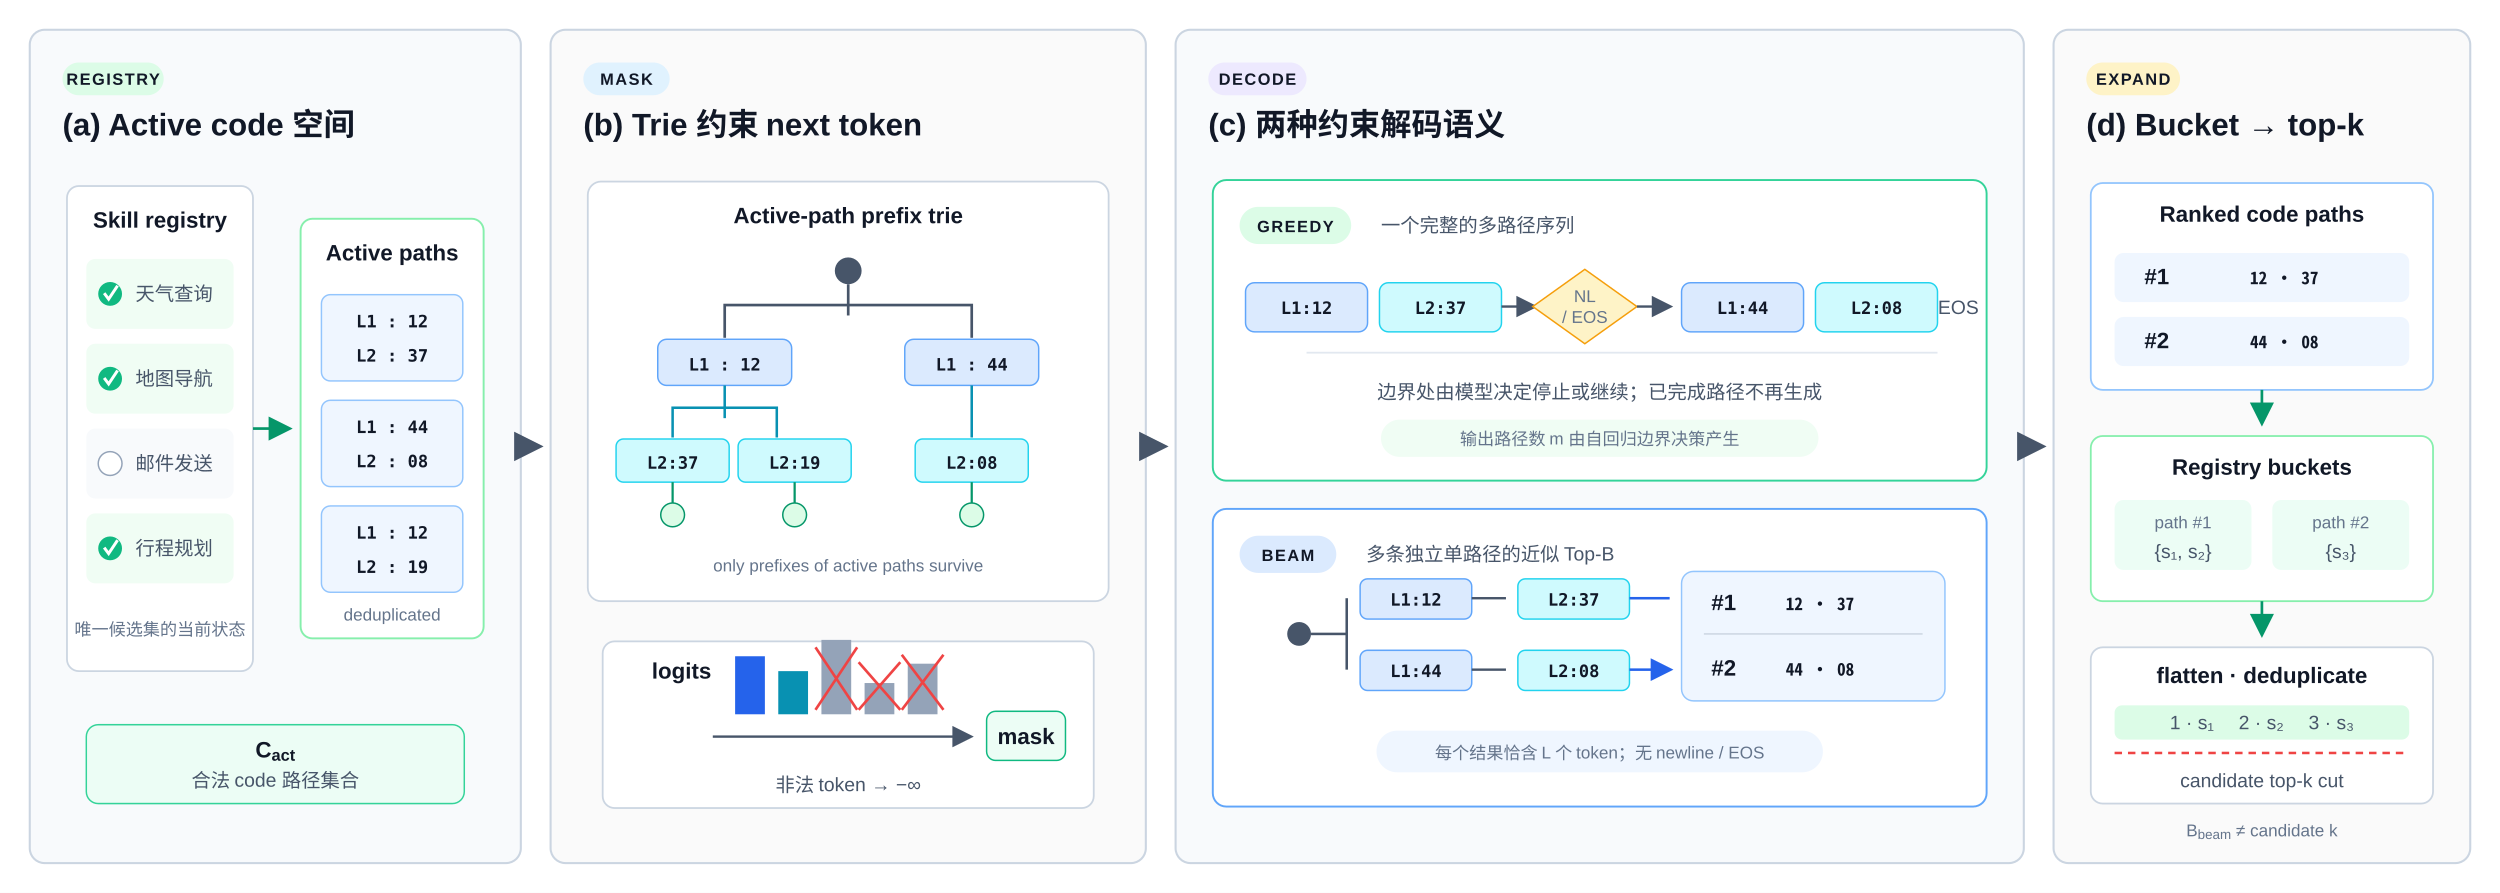
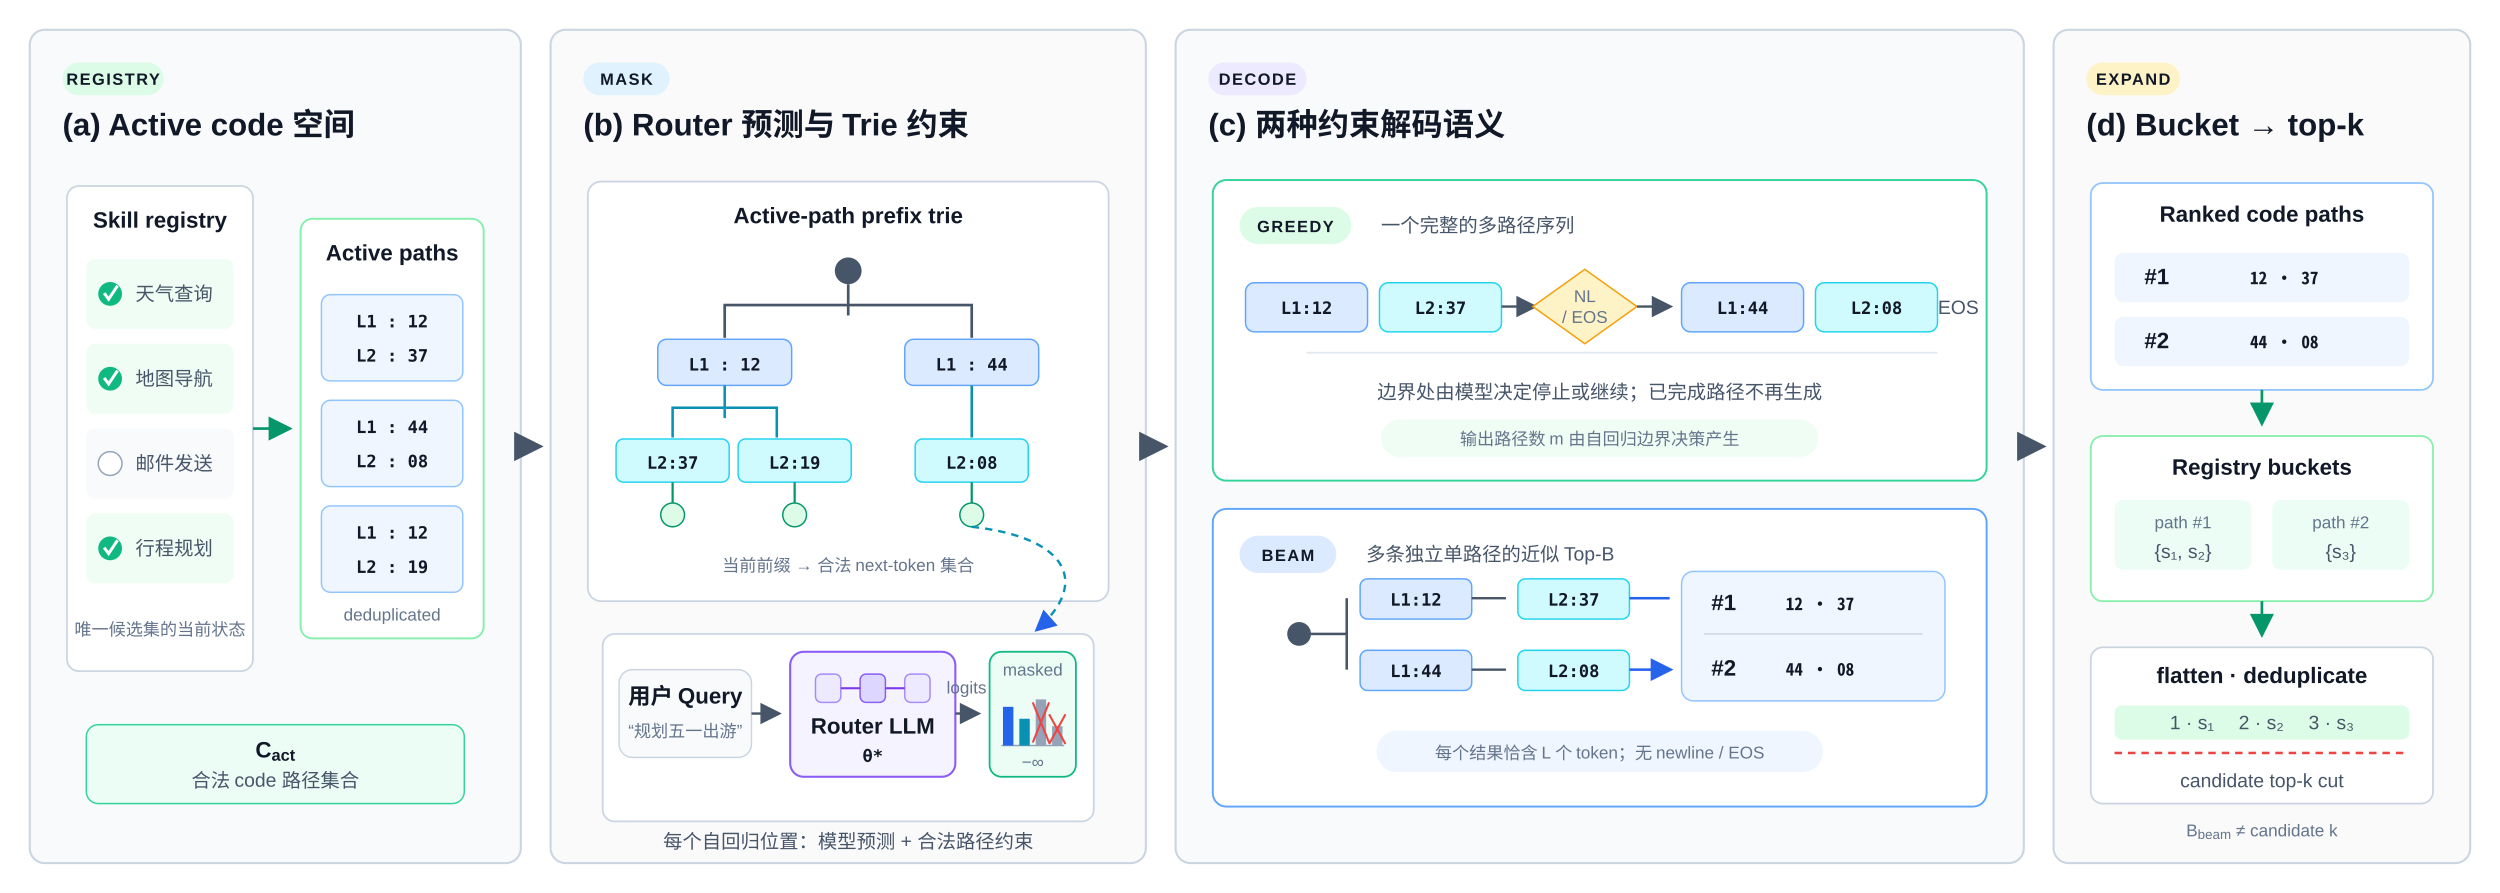
<svg xmlns="http://www.w3.org/2000/svg" xml:lang="zh-CN" width="1680" height="600" viewBox="0 0 1680 600" role="img" aria-labelledby="title desc">
  <defs>
    <marker id="arrow" markerWidth="9" markerHeight="9" refX="7.5" refY="4.5" orient="auto" markerUnits="strokeWidth">
      <path d="M0,0 L9,4.5 L0,9 z" fill="#475569" />
    </marker>
    <marker id="arrow-green" markerWidth="9" markerHeight="9" refX="7.5" refY="4.5" orient="auto" markerUnits="strokeWidth">
      <path d="M0,0 L9,4.5 L0,9 z" fill="#059669" />
    </marker>
    <marker id="arrow-blue" markerWidth="9" markerHeight="9" refX="7.5" refY="4.5" orient="auto" markerUnits="strokeWidth">
      <path d="M0,0 L9,4.5 L0,9 z" fill="#2563eb" />
    </marker>
    <style>
      text { font-family: Arial, "Noto Sans CJK SC", "Microsoft YaHei", sans-serif; fill: #111827; }
      .panel-title { font-size: 21px; font-weight: 700; }
      .phase { font-size: 11px; font-weight: 700; letter-spacing: 1px; }
      .label { font-size: 15px; font-weight: 650; }
      .small { font-size: 13px; font-weight: 500; fill: #475569; }
      .tiny { font-size: 11.5px; font-weight: 500; fill: #64748b; }
      .mono { font-family: "SFMono-Regular", Consolas, monospace; font-size: 11.5px; font-weight: 600; }
    </style>
  </defs>
  <rect width="1680" height="600" fill="#ffffff" />
  <rect x="20" y="20" width="330" height="560" rx="10" fill="#f8fafc" stroke="#cbd5e1" stroke-width="1.4" />
  <rect x="370" y="20" width="400" height="560" rx="10" fill="#fafafa" stroke="#cbd5e1" stroke-width="1.4" />
  <rect x="790" y="20" width="570" height="560" rx="10" fill="#f8fafc" stroke="#cbd5e1" stroke-width="1.4" />
  <rect x="1380" y="20" width="280" height="560" rx="10" fill="#fafafa" stroke="#cbd5e1" stroke-width="1.4" />
  <path d="M350 300 H362" fill="none" stroke="#94a3b8" stroke-width="2.2" marker-end="url(#arrow)" />
  <path d="M770 300 H782" fill="none" stroke="#94a3b8" stroke-width="2.2" marker-end="url(#arrow)" />
  <path d="M1360 300 H1372" fill="none" stroke="#94a3b8" stroke-width="2.2" marker-end="url(#arrow)" />
  <rect x="42" y="42" width="68" height="22" rx="11" fill="#dcfce7" />
  <text x="76" y="57" text-anchor="middle" class="phase" fill="#047857">REGISTRY</text>
  <text x="42" y="91" class="panel-title">(a) Active code 空间</text>
  <rect x="45" y="125" width="125" height="326" rx="8" fill="#ffffff" stroke="#cbd5e1" stroke-width="1.2" />
  <text x="107.5" y="153" text-anchor="middle" class="label">Skill registry</text>
  <rect x="58" y="174" width="99" height="47" rx="6" fill="#f0fdf4" />
  <circle cx="74" cy="197.5" r="8" fill="#10b981" />
  <path d="M70 197 L73 201 L79 192" fill="none" stroke="#ffffff" stroke-width="2" />
  <text x="117" y="202" text-anchor="middle" class="small">天气查询</text>
  <rect x="58" y="231" width="99" height="47" rx="6" fill="#f0fdf4" />
  <circle cx="74" cy="254.5" r="8" fill="#10b981" />
  <path d="M70 254 L73 258 L79 249" fill="none" stroke="#ffffff" stroke-width="2" />
  <text x="117" y="259" text-anchor="middle" class="small">地图导航</text>
  <rect x="58" y="288" width="99" height="47" rx="6" fill="#f8fafc" />
  <circle cx="74" cy="311.5" r="8" fill="#ffffff" stroke="#94a3b8" />
  <text x="117" y="316" text-anchor="middle" class="small">邮件发送</text>
  <rect x="58" y="345" width="99" height="47" rx="6" fill="#f0fdf4" />
  <circle cx="74" cy="368.5" r="8" fill="#10b981" />
  <path d="M70 368 L73 372 L79 363" fill="none" stroke="#ffffff" stroke-width="2" />
  <text x="117" y="373" text-anchor="middle" class="small">行程规划</text>
  <text x="107.5" y="427" text-anchor="middle" class="tiny">唯一候选集的当前状态</text>
  <path d="M170 288 H194" fill="none" stroke="#059669" stroke-width="1.8" marker-end="url(#arrow-green)" />
  <rect x="202" y="147" width="123" height="282" rx="8" fill="#ffffff" stroke="#86efac" stroke-width="1.3" />
  <text x="263.5" y="175" text-anchor="middle" class="label">Active paths</text>
  <rect x="216" y="198" width="95" height="58" rx="6" fill="#eff6ff" stroke="#93c5fd" />
  <text x="263.5" y="220" text-anchor="middle" class="mono">L1 : 12</text>
  <text x="263.5" y="243" text-anchor="middle" class="mono">L2 : 37</text>
  <rect x="216" y="269" width="95" height="58" rx="6" fill="#eff6ff" stroke="#93c5fd" />
  <text x="263.5" y="291" text-anchor="middle" class="mono">L1 : 44</text>
  <text x="263.5" y="314" text-anchor="middle" class="mono">L2 : 08</text>
  <rect x="216" y="340" width="95" height="58" rx="6" fill="#eff6ff" stroke="#93c5fd" />
  <text x="263.5" y="362" text-anchor="middle" class="mono">L1 : 12</text>
  <text x="263.5" y="385" text-anchor="middle" class="mono">L2 : 19</text>
  <text x="263.5" y="417" text-anchor="middle" class="tiny">deduplicated</text>
  <rect x="58" y="487" width="254" height="53" rx="8" fill="#ecfdf5" stroke="#34d399" />
  <text x="185" y="509" text-anchor="middle" class="label">C<tspan baseline-shift="sub" font-size="11">act</tspan>
  </text>
  <text x="185" y="529" text-anchor="middle" class="small">合法 code 路径集合</text>
  <rect x="392" y="42" width="58" height="22" rx="11" fill="#e0f2fe" />
  <text x="421" y="57" text-anchor="middle" class="phase" fill="#0369a1">MASK</text>
-   <text x="392" y="91" class="panel-title">(b) Trie 约束 next token</text>
+   <text x="392" y="91" class="panel-title">(b) Router 预测与 Trie 约束</text>
  <rect x="395" y="122" width="350" height="282" rx="9" fill="#ffffff" stroke="#cbd5e1" stroke-width="1.2" />
  <text x="570" y="150" text-anchor="middle" class="label">Active-path prefix trie</text>
  <circle cx="570" cy="182" r="9" fill="#475569" />
  <path d="M570 191 V212 M570 205 H487 V227 M570 205 H653 V227" fill="none" stroke="#475569" stroke-width="1.8" />
  <rect x="442" y="228" width="90" height="31" rx="6" fill="#dbeafe" stroke="#60a5fa" />
  <text x="487" y="249" text-anchor="middle" class="mono">L1 : 12</text>
  <rect x="608" y="228" width="90" height="31" rx="6" fill="#dbeafe" stroke="#60a5fa" />
  <text x="653" y="249" text-anchor="middle" class="mono">L1 : 44</text>
  <path d="M487 259 V281 M487 274 H452 V294 M487 274 H522 V294 M653 259 V294" fill="none" stroke="#0891b2" stroke-width="1.7" />
  <rect x="414" y="295" width="76" height="29" rx="5" fill="#cffafe" stroke="#22d3ee" />
  <text x="452" y="315" text-anchor="middle" class="mono">L2:37</text>
  <rect x="496" y="295" width="76" height="29" rx="5" fill="#cffafe" stroke="#22d3ee" />
  <text x="534" y="315" text-anchor="middle" class="mono">L2:19</text>
  <rect x="615" y="295" width="76" height="29" rx="5" fill="#cffafe" stroke="#22d3ee" />
  <text x="653" y="315" text-anchor="middle" class="mono">L2:08</text>
  <circle cx="452" cy="346" r="8" fill="#dcfce7" stroke="#059669" />
  <circle cx="534" cy="346" r="8" fill="#dcfce7" stroke="#059669" />
  <circle cx="653" cy="346" r="8" fill="#dcfce7" stroke="#059669" />
  <path d="M452 324 V338 M534 324 V338 M653 324 V338" stroke="#059669" stroke-width="1.5" />
-   <text x="570" y="384" text-anchor="middle" class="tiny">only prefixes of active paths survive</text>
-   <rect x="405" y="431" width="330" height="112" rx="8" fill="#ffffff" stroke="#cbd5e1" stroke-width="1.2" />
-   <text x="438" y="456" class="label">logits</text>
-   <rect x="494" y="441" width="20" height="39" fill="#2563eb" />
-   <rect x="523" y="451" width="20" height="29" fill="#0891b2" />
-   <rect x="552" y="430" width="20" height="50" fill="#94a3b8" />
-   <rect x="581" y="459" width="20" height="21" fill="#94a3b8" />
-   <rect x="610" y="446" width="20" height="34" fill="#94a3b8" />
-   <path d="M548 435 L576 477 M576 435 L548 477 M577 445 L605 477 M605 445 L577 477 M606 440 L634 477 M634 440 L606 477" stroke="#ef4444" stroke-width="1.8" />
-   <path d="M479 495 H652" fill="none" stroke="#475569" stroke-width="1.6" marker-end="url(#arrow)" />
-   <rect x="663" y="478" width="53" height="33" rx="6" fill="#ecfdf5" stroke="#10b981" />
-   <text x="689.5" y="500" text-anchor="middle" class="label">mask</text>
-   <text x="570" y="532" text-anchor="middle" class="small">非法 token → −∞</text>
+   <text x="570" y="384" text-anchor="middle" class="tiny">当前前缀 → 合法 next-token 集合</text>
+   <path d="M653 354 C717 361 733 391 697 423" fill="none" stroke="#0891b2" stroke-width="1.6" stroke-dasharray="5 4" marker-end="url(#arrow-blue)" />
+   <rect x="405" y="426" width="330" height="126" rx="8" fill="#ffffff" stroke="#cbd5e1" stroke-width="1.2" />
+   <rect x="416" y="450" width="89" height="59" rx="9" fill="#f8fafc" stroke="#cbd5e1" />
+   <text x="460.5" y="473" text-anchor="middle" class="label">用户 Query</text>
+   <text x="460.5" y="495" text-anchor="middle" class="tiny">“规划五一出游”</text>
+   <path d="M505 479.5 H523" fill="none" stroke="#475569" stroke-width="1.6" marker-end="url(#arrow)" />
+   <rect x="531" y="438" width="111" height="84" rx="9" fill="#f5f3ff" stroke="#8b5cf6" stroke-width="1.4" />
+   <rect x="548" y="453" width="17" height="19" rx="4" fill="#ede9fe" stroke="#a78bfa" />
+   <rect x="578" y="453" width="17" height="19" rx="4" fill="#ddd6fe" stroke="#8b5cf6" />
+   <rect x="608" y="453" width="17" height="19" rx="4" fill="#ede9fe" stroke="#a78bfa" />
+   <path d="M565 462.5 H578 M595 462.5 H608" fill="none" stroke="#7c3aed" stroke-width="1.4" />
+   <text x="586.5" y="493" text-anchor="middle" class="label">Router LLM</text>
+   <text x="586.5" y="512" text-anchor="middle" class="mono">θ*</text>
+   <path d="M642 479.5 H657" fill="none" stroke="#475569" stroke-width="1.6" marker-end="url(#arrow)" />
+   <text x="649.5" y="466" text-anchor="middle" class="tiny">logits</text>
+   <rect x="665" y="438" width="58" height="84" rx="8" fill="#ecfdf5" stroke="#10b981" stroke-width="1.2" />
+   <text x="694" y="454" text-anchor="middle" class="tiny">masked</text>
+   <line x1="673" y1="501" x2="715" y2="501" stroke="#94a3b8" stroke-width="1" />
+   <rect x="674" y="475" width="7" height="26" fill="#2563eb" />
+   <rect x="685" y="483" width="7" height="18" fill="#0891b2" />
+   <rect x="696" y="470" width="7" height="31" fill="#94a3b8" />
+   <rect x="707" y="488" width="7" height="13" fill="#94a3b8" />
+   <path d="M694 472 L705 499 M705 472 L694 499 M705 480 L716 500 M716 480 L705 500" stroke="#ef4444" stroke-width="1.4" />
+   <text x="694" y="516" text-anchor="middle" class="tiny">−∞</text>
+   <text x="570" y="570" text-anchor="middle" class="small">每个自回归位置：模型预测 + 合法路径约束</text>
  <rect x="812" y="42" width="66" height="22" rx="11" fill="#ede9fe" />
  <text x="845" y="57" text-anchor="middle" class="phase" fill="#6d28d9">DECODE</text>
  <text x="812" y="91" class="panel-title">(c) 两种约束解码语义</text>
  <rect x="815" y="121" width="520" height="202" rx="9" fill="#ffffff" stroke="#34d399" stroke-width="1.3" />
  <rect x="833" y="139" width="75" height="25" rx="12.5" fill="#dcfce7" />
  <text x="870.5" y="156" text-anchor="middle" class="phase" fill="#047857">GREEDY</text>
  <text x="928" y="156" class="small">一个完整的多路径序列</text>
  <rect x="837" y="190" width="82" height="33" rx="6" fill="#dbeafe" stroke="#60a5fa" />
  <text x="878" y="211" text-anchor="middle" class="mono">L1:12</text>
  <rect x="927" y="190" width="82" height="33" rx="6" fill="#cffafe" stroke="#22d3ee" />
  <text x="968" y="211" text-anchor="middle" class="mono">L2:37</text>
  <path d="M1009 206 H1031" fill="none" stroke="#475569" stroke-width="1.6" marker-end="url(#arrow)" />
  <polygon points="1065,181 1100,206 1065,231 1030,206" fill="#fef3c7" stroke="#f59e0b" />
  <text x="1065" y="203" text-anchor="middle" class="tiny">NL</text>
  <text x="1065" y="217" text-anchor="middle" class="tiny">/ EOS</text>
  <path d="M1100 206 H1122" fill="none" stroke="#475569" stroke-width="1.6" marker-end="url(#arrow)" />
  <rect x="1130" y="190" width="82" height="33" rx="6" fill="#dbeafe" stroke="#60a5fa" />
  <text x="1171" y="211" text-anchor="middle" class="mono">L1:44</text>
  <rect x="1220" y="190" width="82" height="33" rx="6" fill="#cffafe" stroke="#22d3ee" />
  <text x="1261" y="211" text-anchor="middle" class="mono">L2:08</text>
  <text x="1316" y="211" text-anchor="middle" class="small">EOS</text>
  <path d="M878 237 H1302" stroke="#e2e8f0" stroke-width="1.2" />
  <text x="1075" y="268" text-anchor="middle" class="small">边界处由模型决定停止或继续；已完成路径不再生成</text>
  <rect x="928" y="282" width="294" height="25" rx="12.5" fill="#f0fdf4" />
  <text x="1075" y="299" text-anchor="middle" class="tiny">输出路径数 m 由自回归边界决策产生</text>
  <rect x="815" y="342" width="520" height="200" rx="9" fill="#ffffff" stroke="#60a5fa" stroke-width="1.3" />
  <rect x="833" y="360" width="65" height="25" rx="12.5" fill="#dbeafe" />
  <text x="865.5" y="377" text-anchor="middle" class="phase" fill="#1d4ed8">BEAM</text>
  <text x="918" y="377" class="small">多条独立单路径的近似 Top-B</text>
  <circle cx="873" cy="426" r="8" fill="#475569" />
  <path d="M881 426 H905 M905 426 V402 M905 426 V450" fill="none" stroke="#475569" stroke-width="1.7" />
  <rect x="914" y="389" width="75" height="27" rx="5" fill="#dbeafe" stroke="#60a5fa" />
  <text x="951.5" y="407" text-anchor="middle" class="mono">L1:12</text>
  <rect x="914" y="437" width="75" height="27" rx="5" fill="#dbeafe" stroke="#60a5fa" />
  <text x="951.5" y="455" text-anchor="middle" class="mono">L1:44</text>
  <path d="M989 402 H1012 M989 450 H1012" fill="none" stroke="#475569" stroke-width="1.6" />
  <rect x="1020" y="389" width="75" height="27" rx="5" fill="#cffafe" stroke="#22d3ee" />
  <text x="1057.5" y="407" text-anchor="middle" class="mono">L2:37</text>
  <rect x="1020" y="437" width="75" height="27" rx="5" fill="#cffafe" stroke="#22d3ee" />
  <text x="1057.5" y="455" text-anchor="middle" class="mono">L2:08</text>
  <path d="M1095 402 H1122 M1095 450 H1122" fill="none" stroke="#2563eb" stroke-width="1.7" marker-end="url(#arrow-blue)" />
  <rect x="1130" y="384" width="177" height="87" rx="8" fill="#eff6ff" stroke="#93c5fd" />
  <text x="1150" y="410" class="label">#1</text>
  <text x="1223" y="410" text-anchor="middle" class="mono">12 · 37</text>
  <line x1="1145" y1="426" x2="1292" y2="426" stroke="#cbd5e1" />
  <text x="1150" y="454" class="label">#2</text>
  <text x="1223" y="454" text-anchor="middle" class="mono">44 · 08</text>
  <rect x="925" y="491" width="300" height="28" rx="14" fill="#eff6ff" />
  <text x="1075" y="510" text-anchor="middle" class="tiny">每个结果恰含 L 个 token；无 newline / EOS</text>
  <rect x="1402" y="42" width="63" height="22" rx="11" fill="#fef3c7" />
  <text x="1433.5" y="57" text-anchor="middle" class="phase" fill="#92400e">EXPAND</text>
  <text x="1402" y="91" class="panel-title">(d) Bucket → top-k</text>
  <rect x="1405" y="123" width="230" height="139" rx="8" fill="#ffffff" stroke="#93c5fd" stroke-width="1.2" />
  <text x="1520" y="149" text-anchor="middle" class="label">Ranked code paths</text>
  <rect x="1421" y="170" width="198" height="33" rx="6" fill="#eff6ff" />
  <text x="1441" y="191" class="label">#1</text>
  <text x="1535" y="191" text-anchor="middle" class="mono">12 · 37</text>
  <rect x="1421" y="213" width="198" height="33" rx="6" fill="#eff6ff" />
  <text x="1441" y="234" class="label">#2</text>
  <text x="1535" y="234" text-anchor="middle" class="mono">44 · 08</text>
  <path d="M1520 262 V284" fill="none" stroke="#059669" stroke-width="1.8" marker-end="url(#arrow-green)" />
  <rect x="1405" y="293" width="230" height="111" rx="8" fill="#ffffff" stroke="#86efac" stroke-width="1.2" />
  <text x="1520" y="319" text-anchor="middle" class="label">Registry buckets</text>
  <rect x="1421" y="336" width="92" height="47" rx="6" fill="#ecfdf5" />
  <text x="1467" y="355" text-anchor="middle" class="tiny">path #1</text>
  <text x="1467" y="375" text-anchor="middle" class="small">{s₁, s₂}</text>
  <rect x="1527" y="336" width="92" height="47" rx="6" fill="#ecfdf5" />
  <text x="1573" y="355" text-anchor="middle" class="tiny">path #2</text>
  <text x="1573" y="375" text-anchor="middle" class="small">{s₃}</text>
  <path d="M1520 404 V426" fill="none" stroke="#059669" stroke-width="1.8" marker-end="url(#arrow-green)" />
  <rect x="1405" y="435" width="230" height="105" rx="8" fill="#ffffff" stroke="#cbd5e1" stroke-width="1.2" />
  <text x="1520" y="459" text-anchor="middle" class="label">flatten · deduplicate</text>
  <rect x="1421" y="474" width="198" height="23" rx="5" fill="#dcfce7" />
  <text x="1520" y="490" text-anchor="middle" class="small">1 · s₁　 2 · s₂　 3 · s₃</text>
  <line x1="1421" y1="506" x2="1619" y2="506" stroke="#ef4444" stroke-width="1.7" stroke-dasharray="5 4" />
  <text x="1520" y="529" text-anchor="middle" class="small" fill="#b91c1c">candidate top-k cut</text>
  <text x="1520" y="562" text-anchor="middle" class="tiny">B<tspan baseline-shift="sub" font-size="9">beam</tspan> ≠ candidate k</text>
</svg>
